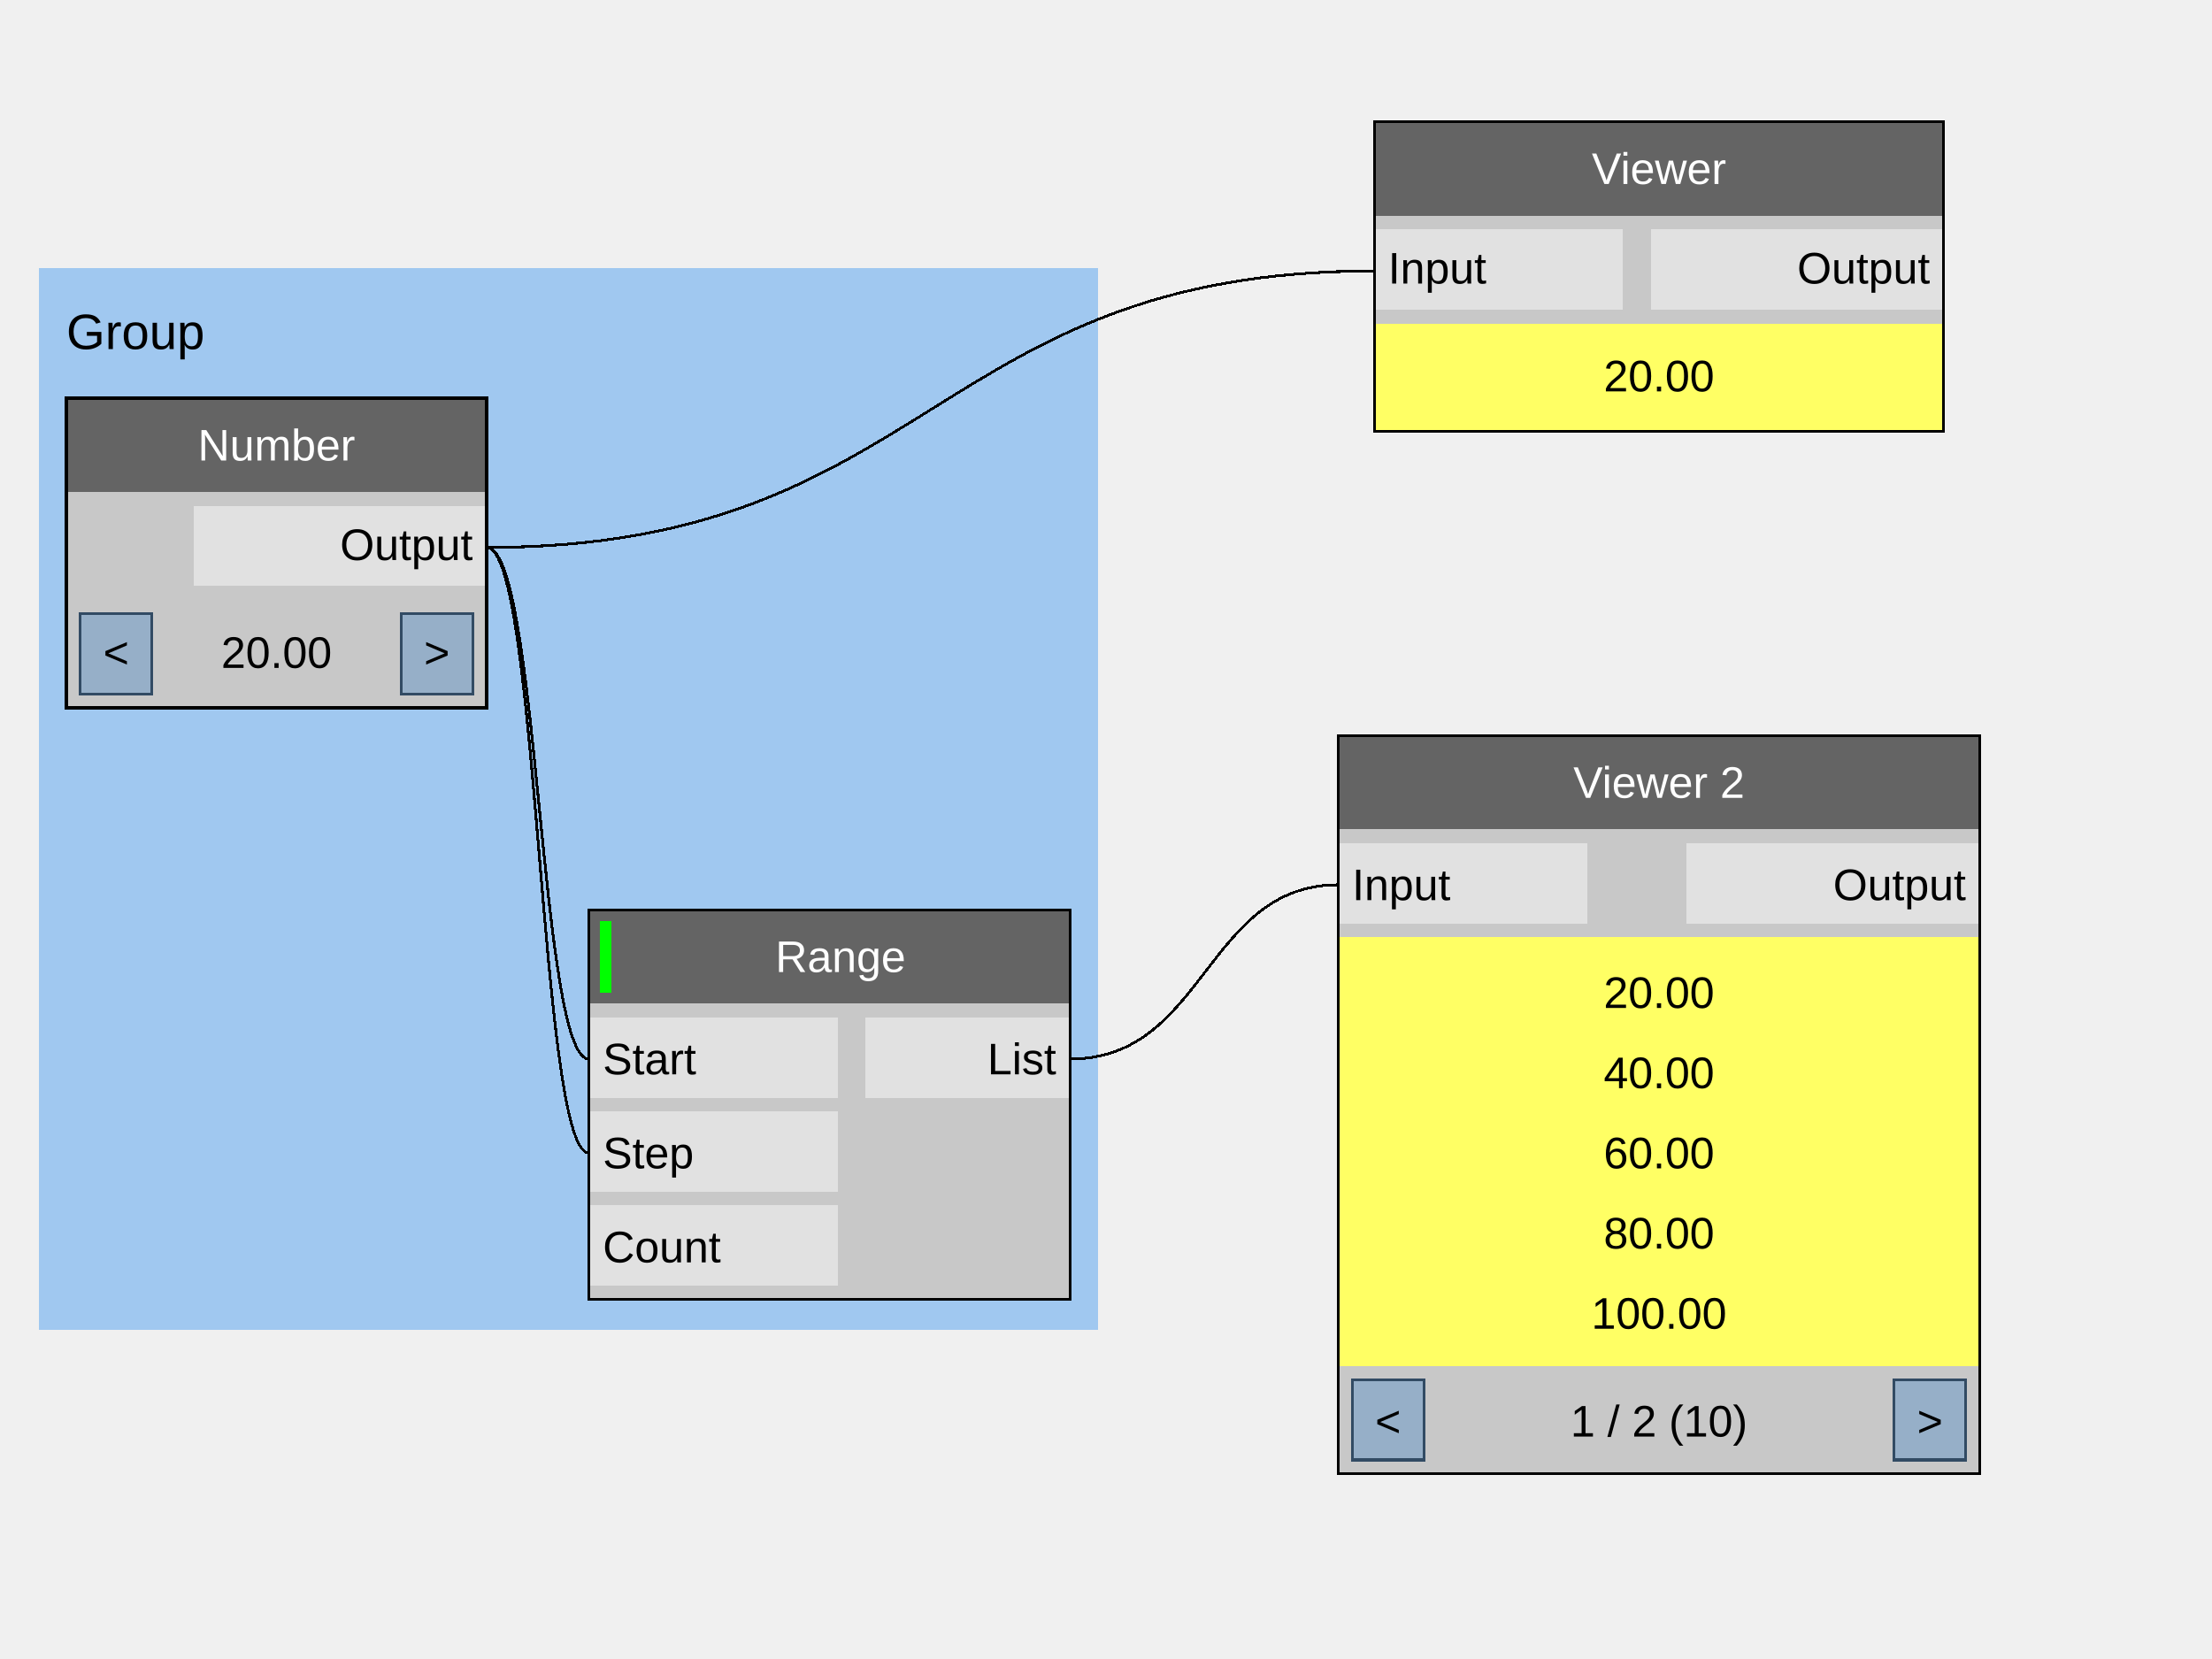
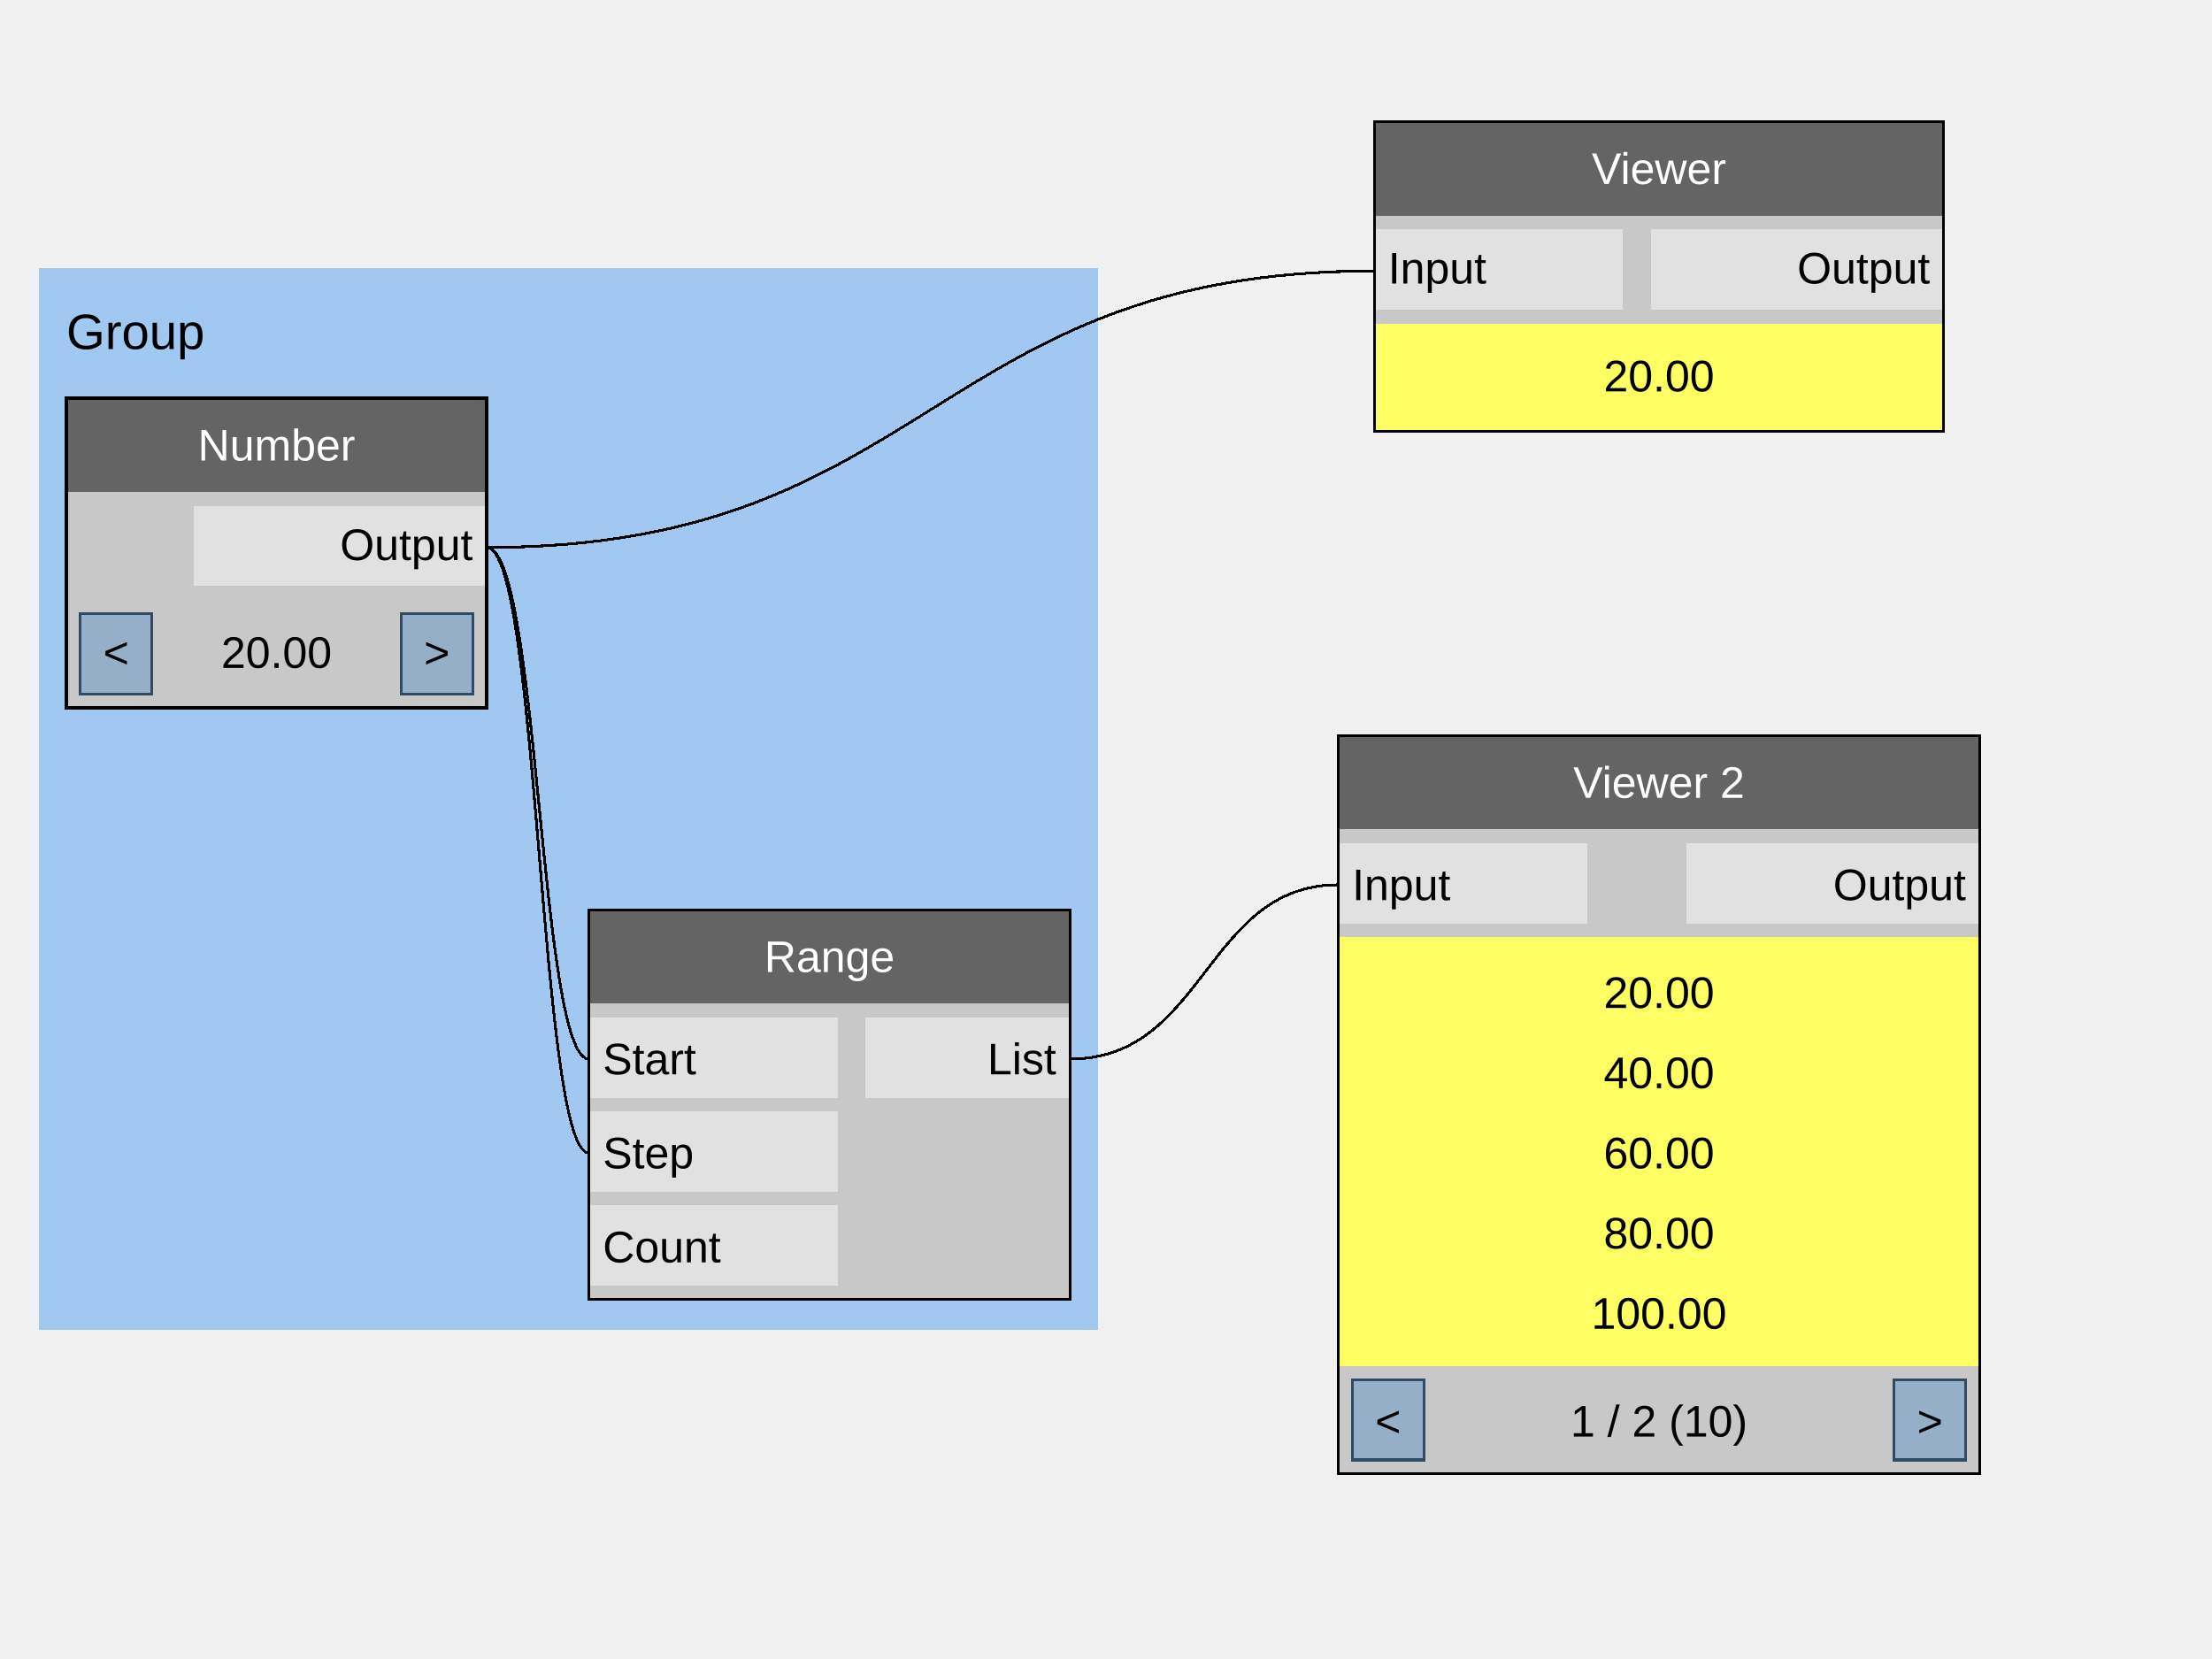
<svg xmlns="http://www.w3.org/2000/svg" version="1.1" width="800" height="600" shape-rendering="crispEdges">
  <rect x="0" y="0" width="800" height="600" style="fill:rgb(240,240,240);" />
  <rect x="14" y="97" width="383" height="384" style="fill:rgb(160,200,240);" />
  <text x="24" y="120" dominant-baseline="central" text-anchor="start" style="fill:rgb(0,0,0);font-family:Arial;font-size:18px;">Group</text>
  <path d="M176,198 C195,198 195,383 213,383" style="fill:none;stroke-width:1px;stroke:rgb(0,0,0);" />
  <path d="M176,198 C195,198 195,417 213,417" style="fill:none;stroke-width:1px;stroke:rgb(0,0,0);" />
  <path d="M176,198 C337,198 337,98 497,98" style="fill:none;stroke-width:1px;stroke:rgb(0,0,0);" />
  <path d="M387,383 C436,383 436,320 484,320" style="fill:none;stroke-width:1px;stroke:rgb(0,0,0);" />
  <rect x="24" y="144" width="152" height="34" style="fill:rgb(100,100,100);" />
  <text x="100" y="161" dominant-baseline="central" text-anchor="middle" style="fill:rgb(255,255,255);font-family:Arial;font-size:16px;">Number</text>
  <rect x="24" y="178" width="152" height="39" style="fill:rgb(200,200,200);" />
  <rect x="70" y="183" width="106" height="29" style="fill:rgb(225,225,225);" />
  <text x="171" y="197" dominant-baseline="central" text-anchor="end" style="fill:rgb(0,0,0);font-family:Arial;font-size:16px;">Output</text>
  <rect x="24" y="217" width="152" height="39" style="fill:rgb(200,200,200);" />
  <text x="100" y="236" dominant-baseline="central" text-anchor="middle" style="fill:rgb(0,0,0);font-family:Arial;font-size:16px;">20.00</text>
  <rect x="29" y="222" width="26" height="29" style="fill:rgb(150,175,200);" />
  <text x="42" y="236" dominant-baseline="central" text-anchor="middle" style="fill:rgb(0,0,0);font-family:Arial;font-size:16px;">&lt;</text>
  <rect x="29" y="222" width="26" height="29" style="fill:none;stroke-width:1px;stroke:rgb(50,75,100);" />
  <rect x="145" y="222" width="26" height="29" style="fill:rgb(150,175,200);" />
  <text x="158" y="236" dominant-baseline="central" text-anchor="middle" style="fill:rgb(0,0,0);font-family:Arial;font-size:16px;">&gt;</text>
  <rect x="145" y="222" width="26" height="29" style="fill:none;stroke-width:1px;stroke:rgb(50,75,100);" />
  <rect x="24" y="144" width="152" height="112" style="fill:none;stroke-width:1px;stroke:rgb(0,0,0);" />
  <rect x="213" y="329" width="174" height="34" style="fill:rgb(100,100,100);" />
-   <text x="304" y="346" dominant-baseline="central" text-anchor="middle" style="fill:rgb(255,255,255);font-family:Arial;font-size:16px;">Range</text>
-   <rect x="217" y="333" width="4" height="26" style="fill:rgb(0,255,0);" />
+   <text x="300" y="346" dominant-baseline="central" text-anchor="middle" style="fill:rgb(255,255,255);font-family:Arial;font-size:16px;">Range</text>
  <rect x="213" y="363" width="174" height="107" style="fill:rgb(200,200,200);" />
  <rect x="213" y="368" width="90" height="29" style="fill:rgb(225,225,225);" />
  <text x="218" y="383" dominant-baseline="central" text-anchor="start" style="fill:rgb(0,0,0);font-family:Arial;font-size:16px;">Start</text>
  <rect x="213" y="402" width="90" height="29" style="fill:rgb(225,225,225);" />
  <text x="218" y="417" dominant-baseline="central" text-anchor="start" style="fill:rgb(0,0,0);font-family:Arial;font-size:16px;">Step</text>
  <rect x="213" y="436" width="90" height="29" style="fill:rgb(225,225,225);" />
  <text x="218" y="451" dominant-baseline="central" text-anchor="start" style="fill:rgb(0,0,0);font-family:Arial;font-size:16px;">Count</text>
  <rect x="313" y="368" width="74" height="29" style="fill:rgb(225,225,225);" />
  <text x="382" y="383" dominant-baseline="central" text-anchor="end" style="fill:rgb(0,0,0);font-family:Arial;font-size:16px;">List</text>
  <rect x="213" y="329" width="174" height="141" style="fill:none;stroke-width:1px;stroke:rgb(0,0,0);" />
  <rect x="497" y="44" width="206" height="34" style="fill:rgb(100,100,100);" />
  <text x="600" y="61" dominant-baseline="central" text-anchor="middle" style="fill:rgb(255,255,255);font-family:Arial;font-size:16px;">Viewer</text>
  <rect x="497" y="78" width="206" height="39" style="fill:rgb(200,200,200);" />
  <rect x="497" y="83" width="90" height="29" style="fill:rgb(225,225,225);" />
  <text x="502" y="97" dominant-baseline="central" text-anchor="start" style="fill:rgb(0,0,0);font-family:Arial;font-size:16px;">Input</text>
  <rect x="597" y="83" width="106" height="29" style="fill:rgb(225,225,225);" />
  <text x="698" y="97" dominant-baseline="central" text-anchor="end" style="fill:rgb(0,0,0);font-family:Arial;font-size:16px;">Output</text>
  <rect x="497" y="117" width="206" height="39" style="fill:rgb(255,255,100);" />
  <text x="600" y="136" dominant-baseline="central" text-anchor="middle" style="fill:rgb(0,0,0);font-family:Arial;font-size:16px;">20.00</text>
  <rect x="497" y="44" width="206" height="112" style="fill:none;stroke-width:1px;stroke:rgb(0,0,0);" />
  <rect x="484" y="266" width="232" height="34" style="fill:rgb(100,100,100);" />
  <text x="600" y="283" dominant-baseline="central" text-anchor="middle" style="fill:rgb(255,255,255);font-family:Arial;font-size:16px;">Viewer 2</text>
  <rect x="484" y="300" width="232" height="39" style="fill:rgb(200,200,200);" />
  <rect x="484" y="305" width="90" height="29" style="fill:rgb(225,225,225);" />
  <text x="489" y="320" dominant-baseline="central" text-anchor="start" style="fill:rgb(0,0,0);font-family:Arial;font-size:16px;">Input</text>
  <rect x="610" y="305" width="106" height="29" style="fill:rgb(225,225,225);" />
  <text x="711" y="320" dominant-baseline="central" text-anchor="end" style="fill:rgb(0,0,0);font-family:Arial;font-size:16px;">Output</text>
  <rect x="484" y="339" width="232" height="155" style="fill:rgb(255,255,100);" />
  <text x="600" y="359" dominant-baseline="central" text-anchor="middle" style="fill:rgb(0,0,0);font-family:Arial;font-size:16px;">20.00</text>
  <text x="600" y="388" dominant-baseline="central" text-anchor="middle" style="fill:rgb(0,0,0);font-family:Arial;font-size:16px;">40.00</text>
  <text x="600" y="417" dominant-baseline="central" text-anchor="middle" style="fill:rgb(0,0,0);font-family:Arial;font-size:16px;">60.00</text>
  <text x="600" y="446" dominant-baseline="central" text-anchor="middle" style="fill:rgb(0,0,0);font-family:Arial;font-size:16px;">80.00</text>
  <text x="600" y="475" dominant-baseline="central" text-anchor="middle" style="fill:rgb(0,0,0);font-family:Arial;font-size:16px;">100.00</text>
  <rect x="484" y="494" width="232" height="39" style="fill:rgb(200,200,200);" />
  <text x="600" y="514" dominant-baseline="central" text-anchor="middle" style="fill:rgb(0,0,0);font-family:Arial;font-size:16px;">1 / 2 (10)</text>
  <rect x="489" y="499" width="26" height="29" style="fill:rgb(150,175,200);" />
  <text x="502" y="514" dominant-baseline="central" text-anchor="middle" style="fill:rgb(0,0,0);font-family:Arial;font-size:16px;">&lt;</text>
  <rect x="489" y="499" width="26" height="29" style="fill:none;stroke-width:1px;stroke:rgb(50,75,100);" />
  <rect x="685" y="499" width="26" height="29" style="fill:rgb(150,175,200);" />
  <text x="698" y="514" dominant-baseline="central" text-anchor="middle" style="fill:rgb(0,0,0);font-family:Arial;font-size:16px;">&gt;</text>
  <rect x="685" y="499" width="26" height="29" style="fill:none;stroke-width:1px;stroke:rgb(50,75,100);" />
  <rect x="484" y="266" width="232" height="267" style="fill:none;stroke-width:1px;stroke:rgb(0,0,0);" />
</svg>
